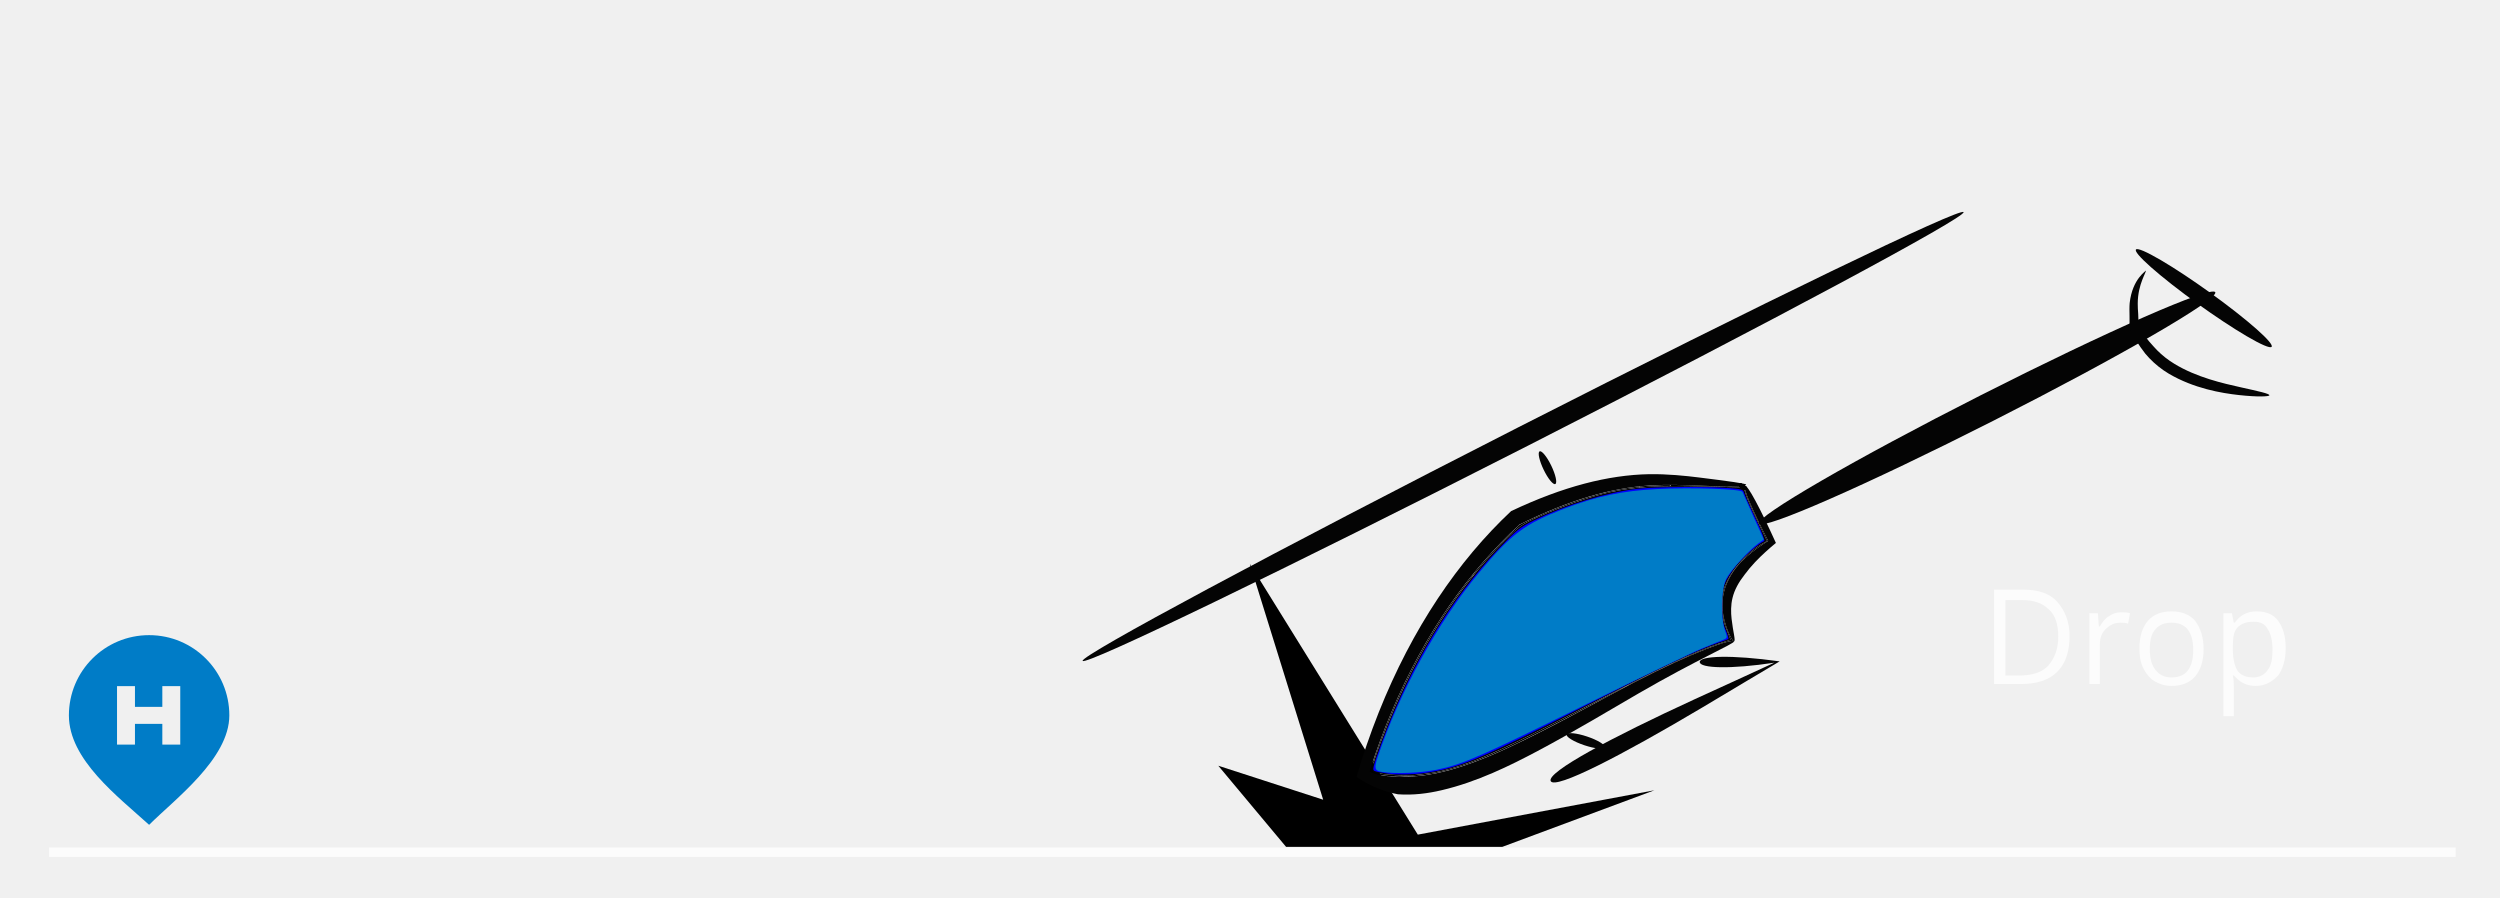
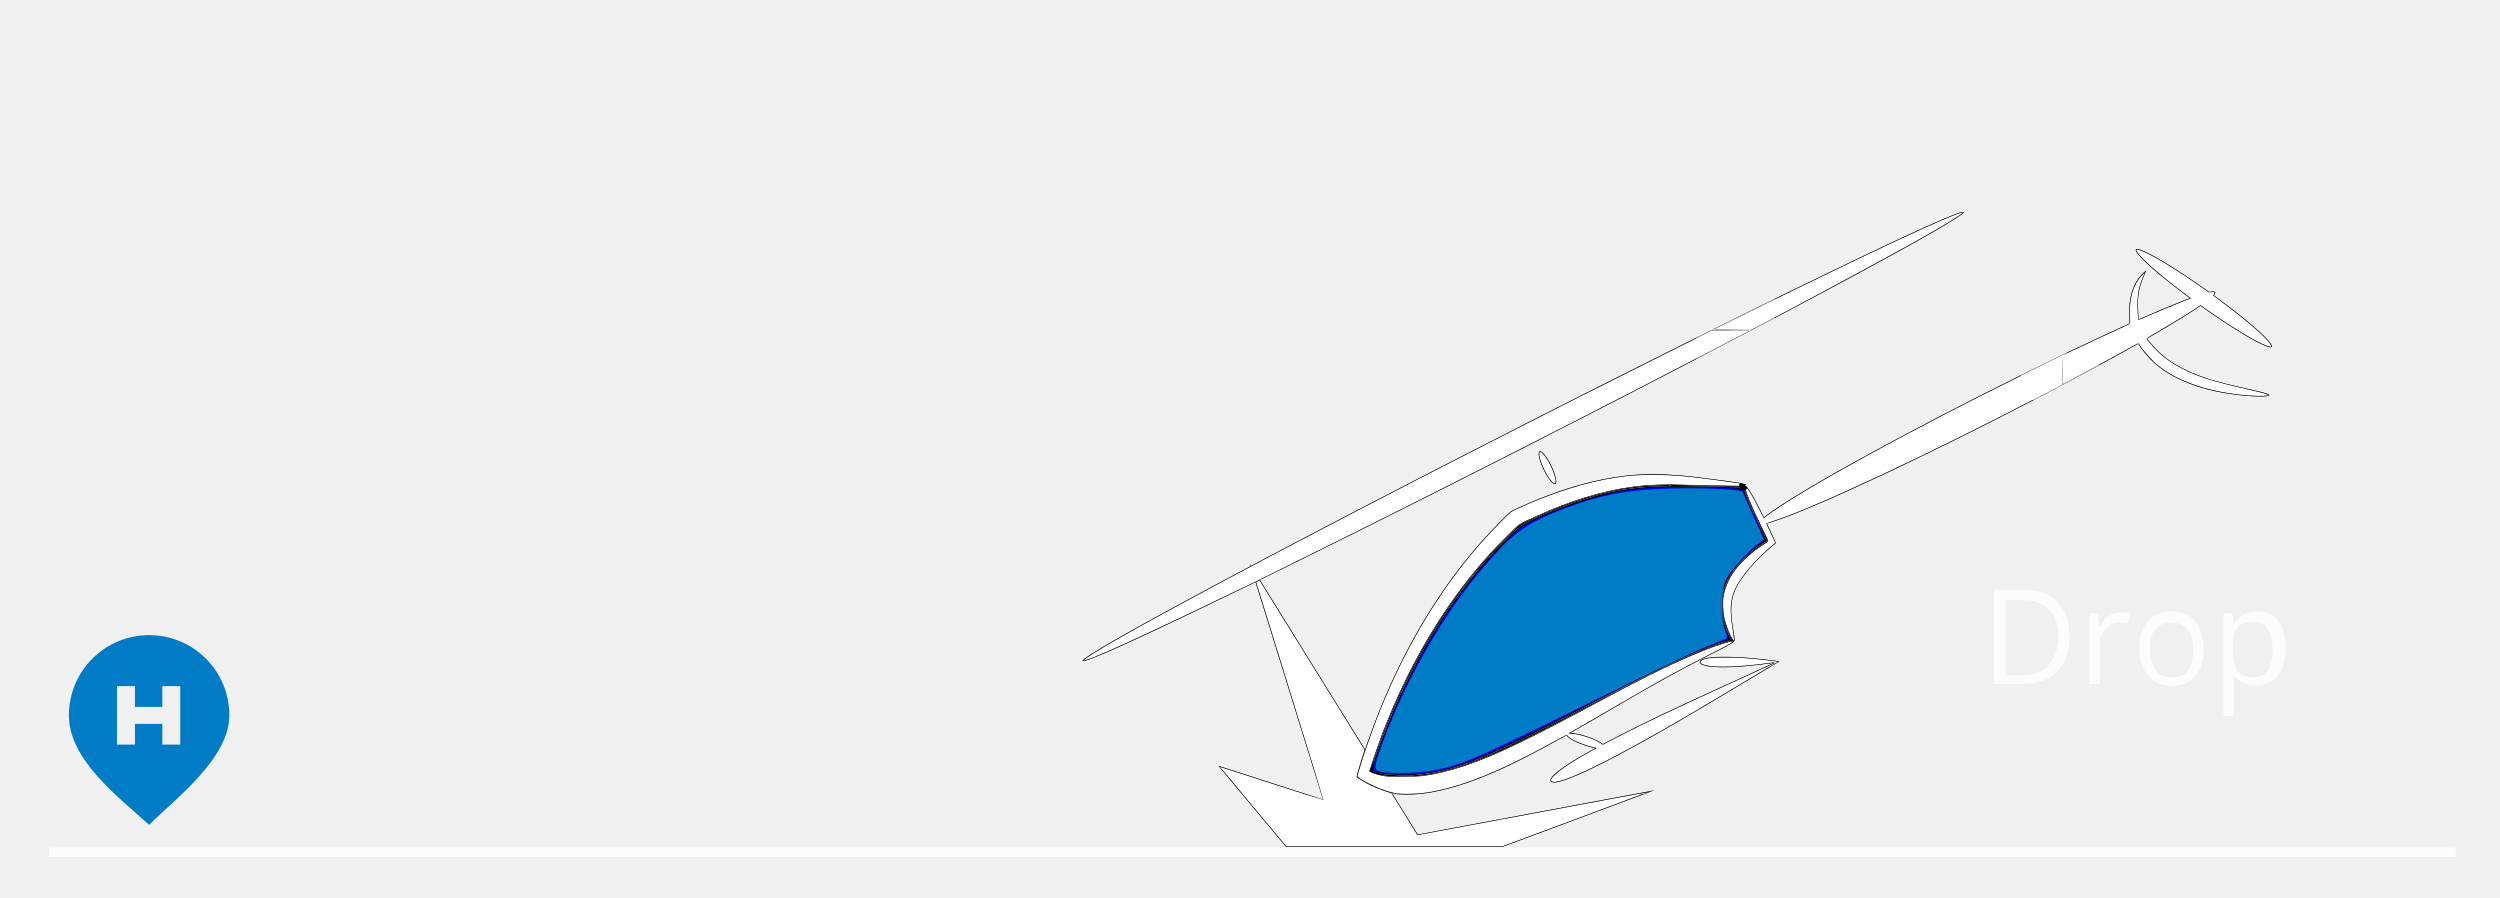
<svg xmlns="http://www.w3.org/2000/svg" version="1.1" id="Ebene_1" x="0px" y="0px" viewBox="-9 23.6 264.9 95.1" style="enable-background:new -9 23.6 264.9 95.1;" xml:space="preserve">
  <defs id="defs2730">
		
		
		
		
		
	
	
	
</defs>
  <style type="text/css" id="style2691">
	.st0{fill:#FFBB00;}
	.st1{fill:none;}
	.st2{fill:white;}
	.st3{fill:none;stroke:#FCFCFC;stroke-miterlimit:10;}
	.st4{fill:#1B171B;}
	.st5{fill:#B8B8B9;}
</style>
  <g id="g36538">
    <path class="st0" d="m 6.8,90.9 c -4.7,0 -8.5,3.8 -8.5,8.5 0,4.7 5.2,8.6 8.5,11.6 2.7,-2.7 8.5,-7 8.5,-11.6 0,-4.7 -3.8,-8.5 -8.5,-8.5 z m 3.3,11.6 H 8.2 v -2.2 H 5.3 v 2.2 H 3.4 v -6.2 h 1.9 v 2.2 h 2.9 v -2.2 h 1.9 z" id="path2693" style="fill:#007cc7;fill-opacity:1" />
    <line class="st3" x1="-3.8" y1="113.9" x2="251.2" y2="113.9" id="line2707" style="fill:#fcfcfc;fill-opacity:1;stroke:#fcfcfc;stroke-opacity:1" />
    <g id="g2721">
			
			
				
			
				
		</g>
    <path d="m 210.293,90.98 c 0,1.6 -0.4,2.9 -1.3,3.8 -0.9,0.9 -2.2,1.3 -3.9,1.3 h -2.8 v -10 h 3.1 c 1.6,0 2.8,0.4 3.6,1.3 0.8,0.9 1.3,2.1 1.3,3.6 z m -1.2,0.1 c 0,-1.3 -0.3,-2.3 -1,-2.9 -0.7,-0.7 -1.6,-1 -2.9,-1 h -1.7 v 8 h 1.4 c 1.4,0 2.4,-0.3 3.1,-1 0.7,-0.8 1.1,-1.8 1.1,-3.1 z" id="path8" style="fill:#fcfcfc;fill-opacity:1" />
    <path d="m 215.793,88.48 c 0.3,0 0.6,0 0.9,0.1 l -0.2,1.1 c -0.3,-0.1 -0.6,-0.1 -0.8,-0.1 -0.6,0 -1.1,0.2 -1.6,0.7 -0.5,0.5 -0.6,1.1 -0.6,1.8 v 4 h -1.1 v -7.5 h 0.9 l 0.1,1.4 h 0.1 c 0.3,-0.5 0.6,-0.9 1,-1.1 0.4,-0.3 0.8,-0.4 1.3,-0.4 z" id="path10" style="fill:#fcfcfc;fill-opacity:1" />
    <path d="m 224.493,92.38 c 0,1.2 -0.3,2.2 -0.9,2.9 -0.6,0.7 -1.5,1 -2.5,1 -0.7,0 -1.3,-0.2 -1.8,-0.5 -0.5,-0.3 -0.9,-0.8 -1.2,-1.4 -0.3,-0.6 -0.4,-1.3 -0.4,-2.1 0,-1.2 0.3,-2.2 0.9,-2.9 0.6,-0.7 1.5,-1 2.5,-1 1,0 1.9,0.3 2.5,1 0.6,0.8 0.9,1.8 0.9,3 z m -5.7,0 c 0,1 0.2,1.7 0.6,2.2 0.4,0.5 0.9,0.8 1.7,0.8 0.7,0 1.3,-0.2 1.7,-0.7 0.4,-0.5 0.6,-1.2 0.6,-2.2 0,-1 -0.2,-1.7 -0.6,-2.2 -0.4,-0.5 -1,-0.7 -1.7,-0.7 -0.7,0 -1.3,0.2 -1.7,0.7 -0.4,0.4 -0.6,1.1 -0.6,2.1 z" id="path12" style="fill:#fcfcfc;fill-opacity:1" />
    <path d="m 229.993,96.28 c -0.5,0 -0.9,-0.1 -1.3,-0.3 -0.4,-0.2 -0.7,-0.5 -1,-0.8 h -0.1 c 0.1,0.4 0.1,0.9 0.1,1.2 v 3.1 h -1.1 v -10.9 h 0.9 l 0.2,1 h 0.1 c 0.3,-0.4 0.6,-0.7 1,-0.9 0.4,-0.2 0.8,-0.3 1.3,-0.3 1,0 1.8,0.3 2.3,1 0.5,0.7 0.8,1.6 0.8,2.9 0,1.2 -0.3,2.2 -0.8,2.9 -0.7,0.7 -1.4,1.1 -2.4,1.1 z m -0.2,-6.8 c -0.8,0 -1.3,0.2 -1.7,0.6 -0.4,0.4 -0.5,1.1 -0.5,2 v 0.3 c 0,1.1 0.2,1.8 0.5,2.3 0.4,0.5 0.9,0.7 1.7,0.7 0.6,0 1.2,-0.3 1.5,-0.8 0.4,-0.5 0.5,-1.2 0.5,-2.2 0,-0.9 -0.2,-1.7 -0.5,-2.1 -0.3,-0.6 -0.8,-0.8 -1.5,-0.8 z" id="path14" style="fill:#fcfcfc;fill-opacity:1" />
    <polygon points="242.7,105.2 229.4,108.8 238.7,83.8 217.4,112.5 187.4,107.8 206.7,113.8 234.1,113.8 " id="polygon201" transform="matrix(-0.8356473,0,0,1,322.9008,-0.462774)" />
    <g id="g306" transform="matrix(5.756386,0,0,5.969262,102.5368,45.50035)">
      <g id="g928" style="font-style:normal;font-weight:normal;font-size:43.74px;line-height:1.25;font-family:sans-serif;display:inline;fill:#040404;fill-opacity:1;stroke:none;stroke-width:1.094" transform="matrix(0.05083588,0,0,0.05083588,5.205767,0.178027)">
        <path id="path910" d="m 144.303,148.3 c 0.258,0.747 -13.24,6.262 -34.537,18.15 -8.451,4.723 -24.241,13.84 -36.539,20.106 -9.98,5.104 -21.899,10.8 -34.793,13.707 -4.976,1.126 -10.339,1.801 -15.841,1.411 -5.064,-0.95 -10.242,-2.897 -14.946,-6.101 2.261,-7.431 4.914,-14.941 8.003,-22.423 12.201,-29.554 28.87,-53.099 47.967,-70.357 0,0 1.1e-5,0 1.1e-5,0 18.953,-8.653 35.214,-12.608 49.939,-12.891 6.703,-0.095 13.241,0.57 17.946,1.133 11.007,1.312 17.203,2.152 17.199,2.502 -0.009,0.675 -6.293,0.817 -17.428,0.359 -4.629,-0.188 -11.233,-0.444 -17.562,-0.032 -13.995,0.842 -28.971,5.018 -47.015,13.6 -3e-6,0 -6e-6,0 -1e-5,0 -18.305,16.191 -34.314,37.888 -46.364,65.383 -3.051,6.961 -5.701,13.965 -7.992,20.917 3.183,1.399 6.957,1.843 10.746,1.582 4.65,0.401 9.423,-0.177 14.035,-1.133 12.004,-2.499 23.647,-7.841 33.649,-12.624 14.117,-6.775 26.472,-13.525 37.053,-18.813 22,-11.007 36.094,-15.594 36.48,-14.476 z" style="opacity:1;fill:#040404;fill-opacity:1;stroke:none;stroke-width:0;stroke-linecap:butt;stroke-linejoin:miter;stroke-miterlimit:4;stroke-dasharray:none;stroke-opacity:1" />
        <path id="path912" d="m 153.389,107.163 c -1.212,-2.479 34.808,-22.587 80.402,-44.882 45.594,-22.296 83.582,-38.378 84.795,-35.899 1.212,2.479 -34.808,22.587 -80.402,44.882 -45.594,22.296 -83.582,38.378 -84.795,35.899 z" style="fill:#040404;fill-opacity:1;stroke:none;stroke-width:0.265px;stroke-linecap:butt;stroke-linejoin:miter;stroke-opacity:1" />
        <path id="path914" d="m 77.948,197.067 c -1.572,-3.099 22.168,-15.293 51.925,-28.49 10.618,-4.709 20.607,-9.044 29.063,-12.853 -15.94,2.342 -27.024,1.961 -27.024,-0.229 0,-2.163 11.259,-2.597 28.938,-0.229 -8.043,4.562 -17.6,10.142 -27.928,16.059 -29.243,16.755 -53.409,28.825 -54.974,25.742 z" style="fill:#040404;fill-opacity:1;stroke:none;stroke-width:0.265px;stroke-linecap:butt;stroke-linejoin:miter;stroke-opacity:1" />
        <path id="path916" d="M -91.538,155.096 C -92.427,153.287 -21.695,116.72 66.345,73.472 154.385,30.225 226.559,-3.407 227.447,-1.599 228.335,0.209 157.603,36.777 69.564,80.024 -18.476,123.272 -90.65,156.904 -91.538,155.096 Z" style="fill:#040404;fill-opacity:1;stroke:none;stroke-width:0.265px;stroke-linecap:butt;stroke-linejoin:miter;stroke-opacity:1" />
        <path id="path918" d="m 83.722,180.803 c 0.271,-0.841 3.584,-0.525 7.394,0.704 3.81,1.229 6.683,2.909 6.411,3.749 -0.271,0.841 -3.584,0.525 -7.394,-0.704 -3.81,-1.229 -6.683,-2.909 -6.411,-3.749 z" style="fill:#040404;fill-opacity:1;stroke:none;stroke-width:0.265px;stroke-linecap:butt;stroke-linejoin:miter;stroke-opacity:1" />
        <path id="path920" d="m 148.294,93.964 c 0.898,-0.449 5.437,7.708 11.193,19.949 0,0 1e-5,0 1e-5,0 -2.473,1.978 -5.132,4.237 -7.565,6.734 -1.386,1.422 -2.648,2.868 -3.78,4.359 -2.159,2.662 -3.658,5.319 -4.342,8.026 -0.689,2.586 -0.6,5.27 -0.356,7.398 0,0 0,0 0,0 0.553,4.769 1.567,7.646 0.859,7.87 -0.265,0.084 -2.127,-2.418 -3.456,-7.365 0,0 0,0 0,0 -0.62,-2.304 -1.036,-5.343 -0.444,-8.643 0.642,-3.381 2.249,-6.697 4.666,-9.748 1.162,-1.374 2.458,-2.66 3.879,-3.881 2.5,-2.147 5.208,-3.934 7.747,-5.459 0,0 0,0 0,0 -5.606,-10.499 -9.306,-18.788 -8.401,-19.24 z" style="fill:#040404;fill-opacity:1;stroke:none;stroke-width:0.265px;stroke-linecap:butt;stroke-linejoin:miter;stroke-opacity:1" />
        <path id="path922" d="m 73.924,81.94 c 0.765,-0.383 2.663,1.86 4.235,5.005 1.573,3.145 2.228,6.009 1.463,6.391 -0.765,0.383 -2.663,-1.86 -4.235,-5.005 -1.573,-3.145 -2.228,-6.009 -1.463,-6.391 z" style="fill:#040404;fill-opacity:1;stroke:none;stroke-width:0.265px;stroke-linecap:butt;stroke-linejoin:miter;stroke-opacity:1" />
        <path id="path924" d="m 293.402,18.787 c 0.484,0.314 -2.882,4.593 -2.894,11.524 -0.07,2.207 0.488,4.831 0.114,8.078 1.65,2.22 3.505,4.771 5.551,6.843 1.698,1.869 3.682,3.594 5.925,5.087 0.541,0.36 1.089,0.702 1.643,1.025 0,0 0,10e-7 0,10e-7 8.118,4.79 17.828,6.877 23.951,8.194 6.532,1.405 10.552,2.226 10.479,2.82 -0.056,0.456 -4.178,0.634 -10.916,-0.074 -6.416,-0.674 -16.442,-2.312 -25.517,-7.483 0,-10e-7 -10e-6,-10e-7 -10e-6,-10e-7 -0.628,-0.362 -1.248,-0.746 -1.858,-1.153 -2.533,-1.688 -4.754,-3.664 -6.63,-5.822 -2.347,-2.879 -4.275,-6.043 -5.864,-8.667 0.387,-2.965 -0.056,-6.139 0.203,-9.036 1.012,-8.636 6.088,-11.156 5.812,-11.335 z" style="fill:#040404;fill-opacity:1;stroke:none;stroke-width:0.265px;stroke-linecap:butt;stroke-linejoin:miter;stroke-opacity:1" />
        <path id="path926" d="m 298.827,20.523 c -10.526,-8.381 -12.082,-11.635 -3.472,-7.264 8.61,4.371 24.141,14.72 34.667,23.101 10.526,8.381 12.082,11.635 3.472,7.264 -8.61,-4.371 -24.141,-14.72 -34.667,-23.101 z" style="fill:#040404;fill-opacity:1;stroke:none;stroke-width:0.304px;stroke-linecap:butt;stroke-linejoin:miter;stroke-opacity:1" />
      </g>
      <path style="fill:#040404;fill-opacity:1;stroke-width:0.114" d="m 23.103,37.76 c -0.614,-0.042 -1.174,-0.134 -1.245,-0.205 -0.15,-0.15 0.166,-1.117 1.065,-3.269 2.021,-4.835 4.831,-9.076 8.109,-12.242 0.973,-0.939 1.181,-1.082 2.301,-1.571 1.578,-0.69 3.609,-1.366 5.016,-1.668 1.701,-0.366 3.373,-0.467 6.47,-0.39 l 2.833,0.07 0.142,0.455 c 0.078,0.25 0.444,1.058 0.812,1.795 l 0.67,1.34 -0.456,0.256 c -0.834,0.469 -1.892,1.568 -2.293,2.383 -0.329,0.669 -0.372,0.863 -0.367,1.673 0.004,0.71 0.071,1.073 0.294,1.614 l 0.289,0.698 -0.808,0.255 c -1.638,0.517 -4.248,1.712 -9.377,4.294 -5.307,2.672 -7.378,3.585 -9.291,4.097 -0.929,0.249 -1.349,0.319 -2.704,0.455 -0.189,0.019 -0.845,9.9e-5 -1.459,-0.042 z" id="path1831" transform="matrix(0.2645833,0,0,0.2645833,0.1124138,0.09320379)" />
      <path style="fill:#0000ff;fill-opacity:1;stroke-width:0.114" d="m 22.906,37.683 c -1.113,-0.171 -1.059,-0.143 -0.986,-0.507 0.037,-0.186 0.293,-0.915 0.569,-1.62 2.054,-5.25 4.767,-9.568 8.179,-13.015 1.208,-1.221 1.417,-1.381 2.407,-1.849 2.196,-1.037 5.099,-1.89 7.22,-2.12 1.234,-0.134 4.881,-0.16 6.361,-0.045 0.84,0.065 0.966,0.104 1.02,0.312 0.034,0.13 0.391,0.905 0.794,1.721 0.431,0.874 0.68,1.501 0.606,1.526 -0.335,0.112 -1.534,1.127 -1.956,1.655 -0.86,1.079 -0.965,1.367 -0.961,2.65 0.003,0.923 0.051,1.246 0.25,1.683 0.136,0.297 0.211,0.56 0.168,0.585 -0.043,0.024 -0.361,0.135 -0.707,0.247 -1.341,0.432 -4.046,1.67 -9.482,4.34 -7.069,3.472 -8.516,4.055 -10.91,4.395 -0.78,0.111 -1.996,0.131 -2.571,0.043 z" id="path1833" transform="matrix(0.2645833,0,0,0.2645833,0.1124138,0.09320379)" />
      <path style="fill:#0000ff;fill-opacity:1;stroke-width:0.114" d="m 22.392,37.541 c -0.292,-0.065 -0.341,-0.126 -0.328,-0.415 0.041,-0.945 2.414,-6.076 3.934,-8.508 1.542,-2.466 3.702,-5.142 5.421,-6.717 1.211,-1.109 3.82,-2.211 6.988,-2.952 1.282,-0.3 1.522,-0.318 4.767,-0.361 1.879,-0.025 3.628,-0.013 3.886,0.026 l 0.47,0.07 0.712,1.533 c 0.392,0.843 0.712,1.606 0.712,1.695 0,0.089 -0.207,0.306 -0.461,0.482 -0.637,0.441 -1.771,1.676 -2.074,2.257 -0.37,0.71 -0.43,2.41 -0.117,3.299 l 0.228,0.646 -0.873,0.315 c -1.322,0.477 -4.134,1.77 -8.962,4.119 -6.789,3.304 -8.393,3.983 -10.355,4.383 -1.127,0.23 -3.184,0.296 -3.948,0.127 z" id="path1904" transform="matrix(0.2645833,0,0,0.2645833,0.1124138,0.09320379)" />
      <path style="fill:none;stroke:#000000;stroke-width:0;stroke-linecap:butt;stroke-linejoin:miter;stroke-dasharray:none;stroke-opacity:1" d="m 12.697,4.935 c 0.002,0.001 0.005,0.003 0.006,0.005 4.5e-4,6.085e-4 4.77e-4,0.002 10e-4,0.002 8.73e-4,8.732e-4 0.002,0.001 0.003,0.002 0.002,0.003 0.004,0.006 0.006,0.008 9.26e-4,0.001 0.002,0.002 0.003,0.003 3.44e-4,5.821e-4 -3.18e-4,0.001 0,0.002 7.67e-4,0.002 0.002,0.003 0.003,0.004 0.001,0.002 0.003,0.003 0.004,0.005 6.88e-4,0.001 0.001,0.002 0.002,0.003 0.001,0.002 0.003,0.003 0.005,0.004 0.001,8.466e-4 0.002,0.002 0.003,0.003 6.35e-4,4.233e-4 0.002,4.762e-4 0.002,0.001 5.56e-4,5.556e-4 4.76e-4,0.002 10e-4,0.002 2.43e-4,2.437e-4 7.14e-4,-1.54e-4 0.001,0 0.001,5.556e-4 0.002,0.001 0.003,0.002 0.001,9.26e-4 0.002,0.002 0.003,0.003 6.35e-4,4.233e-4 0.002,4.762e-4 0.002,0.001 2.44e-4,2.434e-4 -2.43e-4,7.937e-4 0,0.001 2.44e-4,2.437e-4 7.15e-4,-1.539e-4 0.001,0 0.001,6.35e-4 10e-4,0.001 10e-4,0.002" id="path2062" />
      <path style="fill:none;stroke:#000000;stroke-width:0.065;stroke-linecap:butt;stroke-linejoin:miter;stroke-dasharray:none;stroke-opacity:1" d="m 12.645,4.943 c 0.009,0.003 0.019,0.005 0.028,0.008 0.005,0.002 0.023,0.011 0.028,0.013 0.002,0.001 0.004,0.002 0.006,0.003 6.88e-4,3.44e-4 0.002,5.821e-4 0.002,0.001 7.67e-4,5.821e-4 0.001,0.002 0.002,0.002 2.91e-4,1.911e-4 7.41e-4,-1.912e-4 10e-4,0 8.2e-4,5.292e-4 0.001,0.001 0.002,0.002 0.002,0.002 0.004,0.003 0.006,0.004 0.001,9.261e-4 0.002,0.002 0.003,0.003 2.07e-4,2.645e-4 -3.17e-4,8.731e-4 0,0.001 6.09e-4,3.175e-4 0.001,-2.177e-4 0.002,0 4.5e-4,1.543e-4 6.88e-4,6.879e-4 10e-4,0.001 6.88e-4,6.879e-4 0.002,0.001 0.002,0.002 0.001,0.001 0.002,0.003 0.003,0.004 2.43e-4,2.437e-4 7.67e-4,-2.067e-4 10e-4,0 0.001,8.731e-4 0.002,0.002 0.003,0.003 5.56e-4,4.233e-4 0.002,-3.175e-4 0.002,0 8.73e-4,4.233e-4 0.001,0.002 0.002,0.002 3.17e-4,1.542e-4 7.94e-4,-2.435e-4 10e-4,0 2.43e-4,2.436e-4 -1.55e-4,7.143e-4 0,0.001 0.002,0.005 -4.24e-4,-0.004 0.002,0.003 2.18e-4,6.615e-4 0,0.001 0,0.002 0,0.001 0,0.003 0,0.004" id="path2064" />
      <path style="fill:#000000;fill-opacity:1;stroke-width:0.001;stroke-dasharray:none" d="m 47.322,18.476 c -0.02,-6.05e-4 -0.18,-0.005 -0.355,-0.009 -0.292,-0.007 -0.501,-0.012 -1.654,-0.041 -1.217,-0.03 -1.895,-0.04 -2.442,-0.036 l -0.29,0.002 v -0.039 -0.039 l 0.243,0.003 c 0.332,0.004 0.626,0.01 0.981,0.022 0.154,0.005 0.446,0.016 0.873,0.033 0.809,0.032 1.61,0.048 2.123,0.041 0.232,-0.003 0.33,-0.006 0.493,-0.014 l 0.052,-0.003 -0.008,0.025 c -0.004,0.014 -0.007,0.025 -0.006,0.026 8.94e-4,8.94e-4 0.022,0.008 0.048,0.015 0.025,0.008 0.047,0.014 0.048,0.015 0.002,0.002 -0.025,0.001 -0.105,-0.001 z" id="path2066" transform="matrix(0.2645833,0,0,0.2645833,0.1124138,0.09320379)" />
      <path style="fill:#000000;fill-opacity:1;stroke-width:0.004;stroke-dasharray:none" d="m 23.03,37.849 c -0.342,-0.015 -0.688,-0.07 -0.983,-0.156 -0.095,-0.028 -0.399,-0.136 -0.41,-0.146 -0.013,-0.011 0.396,-1.176 0.642,-1.829 1.404,-3.73 3.219,-7.078 5.406,-9.977 0.313,-0.414 0.653,-0.847 0.939,-1.191 0.122,-0.147 0.16,-0.184 0.192,-0.184 0.047,0 0.062,-0.025 -0.145,0.226 -2.233,2.71 -4.196,5.996 -5.679,9.508 -0.638,1.511 -1.033,2.569 -1.141,3.056 -0.037,0.169 -0.041,0.345 -0.008,0.392 0.086,0.123 1.269,0.255 2.344,0.26 0.37,0.002 0.468,-0.003 0.797,-0.041 0.975,-0.113 1.318,-0.171 1.961,-0.331 2.024,-0.505 3.854,-1.294 9.141,-3.941 2.348,-1.175 3.593,-1.791 3.603,-1.781 0.004,0.004 -0.261,0.145 -0.591,0.312 -0.329,0.167 -1.066,0.547 -1.638,0.843 -3.293,1.708 -5.259,2.671 -6.84,3.349 -1.94,0.833 -3.625,1.349 -5.067,1.552 -0.581,0.082 -0.653,0.086 -1.492,0.087 -0.438,2.19e-4 -0.903,-0.004 -1.033,-0.01 z" id="path2068" transform="matrix(0.2645833,0,0,0.2645833,0.1124138,0.09320379)" />
      <path style="fill:#000000;fill-opacity:1;stroke-width:0.004;stroke-dasharray:none" d="m 28.789,24.357 c 0,-0.011 0.488,-0.576 0.719,-0.833 0.734,-0.816 1.487,-1.569 2.4,-2.402 0.173,-0.158 0.138,-0.139 0.827,-0.453 2.654,-1.211 5.168,-1.967 7.359,-2.215 0.12,-0.014 0.242,-0.028 0.27,-0.033 0.046,-0.007 0.051,-0.004 0.051,0.032 0,0.034 -0.007,0.04 -0.047,0.04 -0.134,0 -0.84,0.091 -1.289,0.166 -1.625,0.271 -3.946,1.009 -5.915,1.881 -0.769,0.34 -1.115,0.557 -1.616,1.009 -0.731,0.66 -1.709,1.675 -2.468,2.561 -0.158,0.185 -0.224,0.251 -0.252,0.253 -0.021,0.002 -0.038,-9.37e-4 -0.038,-0.006 z" id="path2070" transform="matrix(0.2645833,0,0,0.2645833,0.1124138,0.09320379)" />
      <path style="fill:#000000;fill-opacity:1;stroke-width:0.004;stroke-dasharray:none" d="m 40.414,18.452 c 0,-0.026 0.009,-0.038 0.03,-0.038 0.016,0 0.099,-0.007 0.184,-0.015 0.31,-0.031 0.932,-0.063 1.431,-0.073 0.509,-0.01 0.512,-0.01 0.512,0.022 0,0.031 -0.011,0.032 -0.293,0.042 -0.889,0.029 -1.739,0.072 -1.836,0.094 -0.02,0.004 -0.027,-0.004 -0.027,-0.031 z" id="path2072" transform="matrix(0.2645833,0,0,0.2645833,0.1124138,0.09320379)" />
      <path style="fill:#000000;fill-opacity:1;stroke-width:0.004;stroke-dasharray:none" d="" id="path2074" transform="matrix(0.2645833,0,0,0.2645833,0.1124138,0.09320379)" />
      <path style="fill:#000000;fill-opacity:1;stroke-width:0.004;stroke-dasharray:none" d="" id="path2076" transform="matrix(0.2645833,0,0,0.2645833,0.1124138,0.09320379)" />
      <path style="fill:#000000;fill-opacity:1;stroke-width:0.001;stroke-dasharray:none" d="m 41.803,30.693 c 0.001,-0.015 -0.021,-0.004 0.351,-0.176 1.439,-0.668 2.523,-1.125 3.37,-1.421 0.172,-0.06 0.408,-0.137 0.83,-0.27 0.214,-0.067 0.39,-0.125 0.39,-0.127 0,-0.002 -0.068,-0.17 -0.152,-0.372 -0.2,-0.484 -0.231,-0.564 -0.282,-0.731 -0.071,-0.233 -0.117,-0.496 -0.132,-0.76 -0.002,-0.039 -0.005,-0.08 -0.006,-0.091 -0.002,-0.02 -0.002,-0.021 0.007,-0.021 0.009,0 0.009,0.002 0.012,0.032 0.008,0.092 0.035,0.268 0.061,0.397 0.051,0.247 0.141,0.552 0.243,0.822 0.122,0.322 0.282,0.629 0.405,0.778 l 0.023,0.028 -0.05,4.64e-4 c -0.063,5.89e-4 -0.121,0.008 -0.229,0.03 -0.794,0.16 -2.662,0.885 -4.629,1.795 -0.103,0.048 -0.193,0.089 -0.2,0.092 l -0.013,0.006 z" id="path2078" transform="matrix(0.2645833,0,0,0.2645833,0.1124138,0.09320379)" />
      <path style="fill:#000000;fill-opacity:1;stroke-width:0.001;stroke-dasharray:none" d="m 37.225,32.92 c 0,-0.003 1.057,-0.531 1.511,-0.755 1.286,-0.635 1.925,-0.944 3.02,-1.463 0.024,-0.012 0.045,-0.021 0.046,-0.021 0.003,0 0.001,0.018 -0.002,0.022 -0.002,0.003 -0.078,0.04 -0.169,0.082 -0.606,0.284 -1.102,0.525 -1.795,0.873 -0.225,0.113 -0.411,0.205 -0.411,0.204 -7.59e-4,-7.59e-4 0.026,-0.016 0.06,-0.033 0.075,-0.039 0.188,-0.1 0.198,-0.108 0.019,-0.014 -0.002,-0.008 -0.051,0.014 -0.158,0.072 -1.008,0.489 -1.669,0.82 -0.395,0.198 -0.738,0.367 -0.738,0.364 z" id="path2080" transform="matrix(0.2645833,0,0,0.2645833,0.1124138,0.09320379)" />
      <path style="fill:#000000;fill-opacity:1;stroke-width:0.004;stroke-dasharray:none" d="" id="path2142" transform="matrix(0.2645833,0,0,0.2645833,0.1124138,0.09320379)" />
      <path style="fill:#000000;fill-opacity:1;stroke-width:0.004;stroke-dasharray:none" d="m 46.167,26.644 c -0.005,-0.123 -0.004,-0.629 0.002,-0.726 0.02,-0.334 0.064,-0.532 0.18,-0.812 0.046,-0.111 0.155,-0.344 0.21,-0.447 0.207,-0.395 0.573,-0.874 0.991,-1.3 l 0.082,-0.083 0.028,0.001 0.028,0.001 -0.041,0.037 c -0.023,0.02 -0.096,0.092 -0.163,0.158 -0.276,0.275 -0.429,0.458 -0.617,0.742 -0.231,0.348 -0.402,0.693 -0.521,1.057 -0.106,0.321 -0.157,0.599 -0.173,0.941 -0.005,0.1 -0.003,0.296 0.004,0.389 0.01,0.135 0.01,0.123 0.001,0.123 -0.008,0 -0.008,-0.003 -0.011,-0.081 z" id="path2144" transform="matrix(0.2645833,0,0,0.2645833,0.1124138,0.09320379)" />
      <path style="fill:#000000;fill-opacity:1;stroke-width:0.004;stroke-dasharray:none" d="m 47.641,23.272 c -0.002,-0.004 0.086,-0.091 0.178,-0.177 0.317,-0.295 0.651,-0.553 0.931,-0.719 0.034,-0.02 0.167,-0.096 0.295,-0.167 0.128,-0.072 0.233,-0.131 0.234,-0.131 6.57e-4,-4.75e-4 -0.156,-0.314 -0.347,-0.698 -0.192,-0.383 -0.373,-0.746 -0.402,-0.807 l -0.054,-0.11 h 0.027 0.027 l 0.095,0.193 0.095,0.193 -0.004,0.017 c -0.007,0.034 0.01,0.066 0.041,0.077 0.012,0.004 0.017,0.014 0.065,0.107 0.17,0.334 0.282,0.549 0.434,0.836 0.072,0.136 0.096,0.184 0.092,0.187 -0.003,0.002 -0.036,0.022 -0.073,0.045 -0.484,0.294 -0.909,0.589 -1.252,0.87 -0.078,0.064 -0.232,0.196 -0.29,0.248 l -0.044,0.04 h -0.023 c -0.013,0 -0.024,-0.002 -0.026,-0.003 z" id="path2146" transform="matrix(0.2645833,0,0,0.2645833,0.1124138,0.09320379)" />
      <path style="fill:#000000;fill-opacity:1;stroke-width:0.004;stroke-dasharray:none" d="m 48.447,20.406 c -0.015,-0.031 -0.04,-0.083 -0.055,-0.114 -0.248,-0.514 -0.481,-1.038 -0.566,-1.268 -0.018,-0.05 -0.117,-0.361 -0.117,-0.369 0,-0.002 0.009,-0.004 0.022,-0.003 l 0.022,8.15e-4 0.013,0.045 c 0.099,0.329 0.349,0.912 0.721,1.681 l 0.041,0.085 h -0.027 -0.027 z" id="path2148" transform="matrix(0.2645833,0,0,0.2645833,0.1124138,0.09320379)" />
      <path style="fill:#000000;fill-opacity:1;stroke-width:0.004;stroke-dasharray:none" d="" id="path2150" transform="matrix(0.2645833,0,0,0.2645833,0.1124138,0.09320379)" />
      <path style="fill:#000000;fill-opacity:1;stroke-width:0.004;stroke-dasharray:none" d="" id="path2152" transform="matrix(0.2645833,0,0,0.2645833,0.1124138,0.09320379)" />
      <path style="fill:#000000;fill-opacity:1;stroke-width:0.004;stroke-dasharray:none" d="m 47.708,18.646 c -0.022,-0.004 -0.029,-0.007 -0.064,-0.033 -0.026,-0.019 -0.033,-0.025 -0.071,-0.06 -0.025,-0.024 -0.138,-0.081 -0.188,-0.095 -0.023,-0.006 -0.043,-0.012 -0.046,-0.013 -0.003,-0.001 -0.003,-0.008 0.003,-0.026 0.043,-0.15 0.061,-0.206 0.064,-0.206 0.013,0 0.106,0.031 0.14,0.046 0.109,0.049 0.135,0.065 0.219,0.134 0.011,0.009 0.028,0.022 0.038,0.03 0.023,0.017 0.039,0.04 0.05,0.072 0.008,0.025 0.011,0.063 0.005,0.063 -0.002,0 -0.006,0.008 -0.01,0.017 -0.02,0.052 -0.079,0.083 -0.14,0.072 z m -0.06,-0.076 c 0.057,-0.005 0.068,-0.013 0.019,-0.013 -0.035,2.9e-4 -0.04,0.001 -0.04,0.007 0,0.009 0.004,0.012 0.009,0.009 0.002,-0.001 0.008,-0.003 0.012,-0.003 z" id="path2154" transform="matrix(0.2645833,0,0,0.2645833,0.1124138,0.09320379)" />
      <path style="fill:#000000;fill-opacity:1;stroke-width:0.004;stroke-dasharray:none" d="m 47.708,18.646 c -0.01,-0.002 -0.022,-0.005 -0.027,-0.008 -0.019,-0.01 -0.058,-0.039 -0.094,-0.071 -0.029,-0.026 -0.049,-0.039 -0.095,-0.063 -0.052,-0.027 -0.072,-0.035 -0.153,-0.059 -0.005,-0.002 -0.006,0.002 0.036,-0.142 l 0.027,-0.091 0.013,0.002 c 0.034,0.005 0.122,0.038 0.182,0.068 0.067,0.033 0.088,0.046 0.122,0.073 0.011,0.009 0.024,0.019 0.03,0.024 0.049,0.036 0.075,0.059 0.085,0.074 0.015,0.021 0.028,0.06 0.028,0.082 0,0.02 -0.018,0.056 -0.039,0.078 -0.026,0.027 -0.072,0.041 -0.114,0.034 z m -0.034,-0.08 c 0.012,-0.001 0.024,-0.004 0.025,-0.006 0.003,-0.004 -0.067,-0.002 -0.072,0.002 -0.005,0.005 0.004,0.01 0.013,0.009 0.006,-10e-4 0.021,-0.003 0.033,-0.004 z" id="path2156" transform="matrix(0.2645833,0,0,0.2645833,0.1124138,0.09320379)" />
      <path style="fill:#000000;fill-opacity:1;stroke-width:0.004;stroke-dasharray:none" d="m 47.709,18.646 c -0.029,-0.005 -0.058,-0.023 -0.117,-0.074 -0.035,-0.03 -0.052,-0.041 -0.113,-0.073 -0.033,-0.017 -0.068,-0.032 -0.094,-0.04 -0.023,-0.007 -0.043,-0.013 -0.045,-0.014 -0.003,-0.001 -0.002,-0.01 0.003,-0.03 0.007,-0.025 0.051,-0.178 0.056,-0.196 0.003,-0.01 0.015,-0.009 0.076,0.011 0.077,0.025 0.19,0.082 0.236,0.117 0.018,0.015 0.051,0.04 0.073,0.057 0.022,0.017 0.044,0.038 0.051,0.047 0.015,0.021 0.028,0.06 0.028,0.081 0,0.02 -0.017,0.056 -0.039,0.078 -0.025,0.027 -0.071,0.041 -0.114,0.034 z m -0.013,-0.087 c 0.003,-0.003 -0.065,7.1e-4 -0.069,0.004 -0.001,9.32e-4 3.18e-4,0.003 0.003,0.005 0.006,0.004 0.061,-0.004 0.066,-0.009 z" id="path2158" transform="matrix(0.2645833,0,0,0.2645833,0.1124138,0.09320379)" />
      <path style="fill:#000000;fill-opacity:1;stroke-width:0.004;stroke-dasharray:none" d="m 47.709,18.646 c -0.03,-0.005 -0.056,-0.021 -0.115,-0.072 -0.017,-0.015 -0.04,-0.033 -0.051,-0.039 -0.041,-0.026 -0.13,-0.068 -0.166,-0.078 -0.02,-0.006 -0.038,-0.011 -0.04,-0.012 -0.001,-7.89e-4 8.17e-4,-0.013 0.005,-0.028 0.057,-0.203 0.057,-0.204 0.068,-0.204 0.005,0 0.034,0.008 0.065,0.018 0.075,0.025 0.189,0.081 0.234,0.116 0.125,0.097 0.129,0.102 0.144,0.146 0.011,0.034 0.011,0.054 -0.004,0.081 -0.007,0.013 -0.019,0.03 -0.026,0.038 -0.026,0.027 -0.072,0.041 -0.114,0.034 z m -0.013,-0.087 c 0.003,-0.003 -0.002,-0.003 -0.015,-0.002 -0.011,0.001 -0.026,0.003 -0.034,0.003 -0.009,0 -0.015,0.002 -0.015,0.004 0,0.005 0.059,7.68e-4 0.064,-0.005 z" id="path2160" transform="matrix(0.2645833,0,0,0.2645833,0.1124138,0.09320379)" />
      <path style="fill:#000000;fill-opacity:1;stroke-width:0.004;stroke-dasharray:none" d="m 47.708,18.646 c -0.027,-0.005 -0.052,-0.02 -0.106,-0.065 -0.027,-0.022 -0.059,-0.046 -0.072,-0.054 -0.039,-0.024 -0.126,-0.063 -0.159,-0.073 -0.017,-0.005 -0.032,-0.009 -0.034,-0.01 -0.001,-7.75e-4 7.74e-4,-0.013 0.005,-0.028 0.056,-0.204 0.056,-0.204 0.069,-0.204 0.005,0 0.035,0.008 0.065,0.018 0.079,0.026 0.213,0.094 0.241,0.121 0.003,0.003 0.012,0.01 0.02,0.016 0.045,0.033 0.09,0.072 0.099,0.085 0.015,0.021 0.026,0.057 0.026,0.081 0,0.036 -0.037,0.088 -0.074,0.103 -0.022,0.009 -0.055,0.013 -0.079,0.009 z m -0.015,-0.086 c 0.004,-0.003 -0.004,-0.003 -0.025,-0.001 -0.017,0.001 -0.033,0.004 -0.035,0.006 -0.005,0.005 0.052,3.26e-4 0.06,-0.004 z" id="path2162" transform="matrix(0.2645833,0,0,0.2645833,0.1124138,0.09320379)" />
      <path style="fill:#000000;fill-opacity:1;stroke-width:0.004;stroke-dasharray:none" d="m 47.708,18.646 c -0.025,-0.004 -0.051,-0.019 -0.096,-0.056 -0.093,-0.075 -0.15,-0.106 -0.273,-0.146 -0.004,-0.002 0.008,-0.053 0.034,-0.143 0.024,-0.083 0.027,-0.09 0.037,-0.09 0.044,0 0.262,0.097 0.299,0.133 0.003,0.003 0.024,0.02 0.047,0.037 0.08,0.061 0.101,0.089 0.105,0.145 0.002,0.02 1.76e-4,0.027 -0.009,0.044 -0.014,0.028 -0.042,0.056 -0.064,0.066 -0.022,0.009 -0.055,0.013 -0.08,0.009 z m -0.017,-0.086 c 0.002,-0.003 -0.004,-0.003 -0.02,-0.002 -0.03,0.004 -0.031,0.006 -0.004,0.006 0.012,0 0.023,-0.002 0.025,-0.004 z" id="path2164" transform="matrix(0.2645833,0,0,0.2645833,0.1124138,0.09320379)" />
      <path style="fill:#000000;fill-opacity:1;stroke-width:0.004;stroke-dasharray:none" d="m 47.706,18.646 c -0.025,-0.005 -0.05,-0.02 -0.099,-0.06 -0.024,-0.019 -0.054,-0.042 -0.066,-0.05 -0.034,-0.023 -0.12,-0.065 -0.161,-0.078 -0.02,-0.006 -0.039,-0.013 -0.041,-0.013 -0.003,-0.001 -9.43e-4,-0.015 0.007,-0.046 0.015,-0.058 0.033,-0.119 0.045,-0.157 0.009,-0.028 0.011,-0.03 0.02,-0.03 0.039,0 0.223,0.079 0.279,0.12 0.046,0.033 0.075,0.056 0.109,0.085 0.042,0.035 0.058,0.064 0.061,0.106 0.002,0.023 6.09e-4,0.029 -0.009,0.047 -0.014,0.028 -0.042,0.056 -0.064,0.066 -0.022,0.009 -0.059,0.013 -0.082,0.009 z m -0.015,-0.086 c 0.003,-0.005 -0.006,-0.005 -0.027,-2.24e-4 l -0.016,0.003 0.02,4.49e-4 c 0.011,2.47e-4 0.021,-0.001 0.023,-0.004 z" id="path2166" transform="matrix(0.2645833,0,0,0.2645833,0.1124138,0.09320379)" />
    </g>
    <path style="fill:#007cc7;fill-opacity:1;stroke-width:0.202" d="m 137.413,105.393 c -0.752,-0.113 -0.83,-0.401 -0.43,-1.59 2.337,-6.941 6.368,-14.274 10.724,-19.507 3.45,-4.145 4.798,-5.159 9.028,-6.793 3.394,-1.311 6.174,-1.898 9.859,-2.084 3.648,-0.184 8.927,-0.008 9.043,0.302 0.04,0.107 0.564,1.287 1.163,2.621 l 1.091,2.427 -0.542,0.387 c -1.048,0.747 -3.022,2.926 -3.448,3.806 -0.531,1.097 -0.604,4.061 -0.134,5.394 0.287,0.813 0.282,0.848 -0.152,1.024 -0.247,0.1 -1.268,0.517 -2.268,0.925 -1.001,0.408 -6.461,3.042 -12.133,5.853 -11.259,5.58 -13.191,6.427 -15.953,6.997 -1.699,0.351 -4.378,0.46 -5.848,0.239 z" id="path7961" />
  </g>
+   <path style="fill:#ffffff;fill-opacity:1;stroke:#000000;stroke-width:0.051" d="m 132.761,85.482 c -1.942,-2.324 -3.523,-4.233 -3.513,-4.242 0.01,-0.009 2.471,0.778 5.47,1.751 2.999,0.972 5.465,1.756 5.479,1.741 0.014,-0.014 -1.581,-5.197 -3.545,-11.516 -1.964,-6.319 -3.571,-11.507 -3.571,-11.527 2.2e-4,-0.02 0.086,-0.081 0.191,-0.134 l 0.19,-0.097 5.581,8.999 5.581,8.999 -0.085,0.26 c -0.354,1.08 -0.788,2.544 -0.769,2.592 0.036,0.095 0.916,0.619 1.572,0.936 0.334,0.161 0.948,0.406 1.365,0.543 l 0.758,0.25 1.365,2.207 1.365,2.207 0.202,-0.026 c 0.111,-0.014 5.613,-1.041 12.226,-2.281 6.613,-1.24 12.043,-2.248 12.067,-2.24 0.024,0.008 -3.459,1.318 -7.738,2.909 l -7.781,2.894 -11.439,-6e-5 -11.439,-5.9e-5 z" id="path1894" transform="translate(-9,23.6)" />
+   <path style="fill:#ffffff;fill-opacity:1;stroke:#000000;stroke-width:0.051" d="m 114.794,69.977 c 0.054,-0.169 1.618,-1.15 3.905,-2.451 9.815,-5.582 34.37,-18.373 56.733,-29.554 l 5.927,-2.963 2.06,3.66e-4 2.06,3.67e-4 -1.769,0.927 c -14.273,7.474 -32.374,16.68 -46.155,23.475 -2.224,1.097 -4.055,2.009 -4.07,2.028 -0.014,0.019 -0.06,0.041 -0.102,0.05 -0.042,0.009 -1.134,0.53 -2.427,1.157 -10.06,4.885 -16.286,7.708 -16.165,7.331 z" id="path1896" transform="translate(-9,23.6)" />
+   <path style="fill:#ffffff;fill-opacity:1;stroke:#000000;stroke-width:0.051" d="m 147.515,83.996 c -1.075,-0.275 -2.236,-0.767 -3.247,-1.375 -0.229,-0.137 -0.429,-0.272 -0.446,-0.299 -0.09,-0.145 1.11,-3.768 2.049,-6.189 2.336,-6.023 5.296,-11.35 8.911,-16.04 1.291,-1.674 2.764,-3.347 4.299,-4.882 0.986,-0.986 1.012,-1.007 1.493,-1.231 3.693,-1.722 7.429,-2.916 10.625,-3.396 1.638,-0.246 2.129,-0.281 3.994,-0.281 2.253,-7.87e-4 3.6,0.121 7.869,0.712 l 1.322,0.183 -0.053,0.152 -0.053,0.152 -2.154,-0.029 c -1.185,-0.016 -2.859,-0.054 -3.721,-0.085 -2.077,-0.075 -3.902,4.21e-4 -5.561,0.23 -3.126,0.433 -6.45,1.456 -10.088,3.107 -1.908,0.865 -1.662,0.695 -3.157,2.19 -1.321,1.321 -2.067,2.13 -3.062,3.318 -4.079,4.875 -7.466,10.77 -10.02,17.441 -0.389,1.017 -0.981,2.714 -1.225,3.513 -0.076,0.25 -0.149,0.482 -0.162,0.516 -0.042,0.112 0.907,0.418 1.616,0.521 0.587,0.085 3.312,0.069 4.007,-0.024 1.395,-0.186 2.894,-0.548 4.485,-1.082 3.169,-1.064 6.731,-2.777 14.725,-7.083 4.579,-2.466 7.765,-4.01 10.591,-5.133 1.589,-0.631 2.984,-1.054 3.1,-0.938 0.063,0.063 -0.356,0.299 -2.392,1.344 -4.116,2.114 -5.314,2.776 -10.54,5.822 -1.668,0.972 -3.352,1.948 -3.741,2.169 l -0.708,0.401 0.379,0.031 c 0.884,0.073 2.323,0.564 2.993,1.022 l 0.187,0.128 1.507,-0.779 c 2.733,-1.414 5.327,-2.648 11.466,-5.457 2.085,-0.954 4.019,-1.842 4.297,-1.972 0.278,-0.131 0.605,-0.281 0.728,-0.335 0.122,-0.053 0.212,-0.107 0.2,-0.12 -0.012,-0.012 -0.431,0.032 -0.93,0.099 -2.821,0.379 -5.22,0.456 -6.327,0.204 -0.848,-0.193 -0.815,-0.564 0.068,-0.764 0.478,-0.109 2.533,-0.15 3.695,-0.074 1.227,0.08 3.825,0.361 3.884,0.42 0.017,0.017 -7.647,4.604 -9.656,5.779 -8.213,4.805 -13.529,7.381 -14.338,6.947 -0.536,-0.287 1.168,-1.622 4.159,-3.262 l 0.541,-0.297 -0.548,-0.138 c -1.174,-0.295 -2.532,-0.955 -2.532,-1.231 0,-0.042 -0.31,0.104 -0.796,0.375 -5.255,2.928 -8.781,4.484 -12.019,5.304 -1.647,0.417 -2.761,0.566 -4.196,0.561 -0.882,-0.003 -1.007,-0.015 -1.517,-0.146 z" id="path1898" transform="translate(-9,23.6)" />
+   <path style="fill:#ffffff;fill-opacity:1;stroke:#000000;stroke-width:0.051" d="m 183.597,67.783 c -0.327,-0.463 -0.749,-1.555 -0.931,-2.41 -0.128,-0.603 -0.154,-1.788 -0.05,-2.282 0.291,-1.383 0.936,-2.529 2.052,-3.643 0.712,-0.711 1.203,-1.111 2.076,-1.691 0.306,-0.203 0.575,-0.386 0.598,-0.406 0.023,-0.02 -0.173,-0.466 -0.437,-0.991 -0.801,-1.596 -1.517,-3.179 -1.801,-3.985 -0.154,-0.437 -0.155,-0.442 -0.059,-0.563 l 0.096,-0.122 0.223,0.342 c 0.308,0.471 0.478,0.778 1.044,1.882 l 0.49,0.955 0.327,-0.256 c 0.458,-0.358 2.169,-1.483 3.31,-2.175 3.945,-2.396 9.395,-5.389 16.632,-9.136 1.808,-0.936 8.975,-4.519 10.503,-5.251 l 0.847,-0.406 -0.013,1.568 -0.013,1.568 -1.491,0.783 c -12.152,6.378 -25.293,12.532 -29.361,13.748 -0.27,0.081 -0.459,0.163 -0.446,0.194 0.013,0.03 0.231,0.494 0.485,1.033 0.254,0.538 0.454,0.985 0.446,0.991 -2.009,1.637 -3.725,3.636 -4.305,5.013 -0.483,1.148 -0.525,2.141 -0.182,4.282 0.168,1.046 0.159,1.242 -0.04,0.96 z" id="path1900" transform="translate(-9,23.6)" />
+   <path style="fill:#ffffff;fill-opacity:1;stroke:#000000;stroke-width:0.051" d="m 164.515,51.133 c -0.521,-0.429 -1.349,-2.109 -1.433,-2.905 -0.051,-0.48 0.142,-0.492 0.537,-0.034 0.646,0.75 1.396,2.578 1.219,2.968 -0.072,0.158 -0.098,0.156 -0.323,-0.029 z" id="path1902" transform="translate(-9,23.6)" />
+   <path style="fill:#ffffff;fill-opacity:1;stroke:#000000;stroke-width:0.051" d="m 183.486,34.958 -1.995,-0.025 3.89,-1.917 c 12.969,-6.392 21.212,-10.242 22.518,-10.52 0.164,-0.035 0.171,-0.031 0.102,0.051 -0.22,0.265 -2.24,1.492 -5.055,3.07 -3.913,2.193 -15.561,8.451 -17.163,9.221 l -0.303,0.146 z" id="path1905" transform="translate(-9,23.6)" />
+   <path style="fill:#ffffff;fill-opacity:1;stroke:#000000;stroke-width:0.051" d="m 238.233,41.929 c -4.013,-0.315 -7.423,-1.445 -9.556,-3.166 -0.693,-0.559 -1.728,-1.726 -2.067,-2.33 -0.028,-0.05 -0.245,0.05 -0.868,0.4 -1.256,0.706 -3.566,1.974 -4.925,2.702 -0.667,0.358 -1.452,0.779 -1.744,0.937 -0.292,0.157 -0.539,0.279 -0.55,0.27 -0.022,-0.019 -0.011,-1.34 0.021,-2.392 l 0.022,-0.728 0.999,-0.478 c 1.24,-0.593 4.629,-2.171 5.457,-2.542 0.495,-0.221 0.622,-0.3 0.648,-0.398 0.018,-0.067 0.016,-0.431 -0.003,-0.809 -0.09,-1.798 0.345,-3.239 1.286,-4.259 0.177,-0.192 0.33,-0.342 0.34,-0.332 0.009,0.009 -0.086,0.266 -0.212,0.571 -0.484,1.169 -0.604,1.904 -0.559,3.405 0.018,0.595 0.04,1.09 0.049,1.099 0.009,0.009 0.413,-0.156 0.898,-0.368 1.187,-0.518 3.491,-1.473 4.125,-1.711 l 0.514,-0.193 -0.868,-0.657 c -1.786,-1.352 -3.128,-2.468 -4.019,-3.342 -1.007,-0.988 -1.144,-1.362 -0.399,-1.092 1.058,0.384 3.379,1.765 5.926,3.528 0.584,0.404 1.117,0.777 1.184,0.829 0.101,0.078 0.173,0.089 0.416,0.061 0.336,-0.038 0.414,0.032 0.273,0.246 l -0.081,0.123 1,0.749 c 2.602,1.95 4.667,3.749 5.045,4.393 0.198,0.338 0.13,0.385 -0.342,0.234 -0.959,-0.307 -3.371,-1.741 -6.02,-3.579 l -1.053,-0.73 -0.539,0.355 c -0.951,0.626 -2.59,1.629 -3.893,2.383 -0.697,0.403 -1.268,0.749 -1.27,0.768 -0.003,0.048 0.449,0.587 0.853,1.018 0.836,0.889 1.743,1.552 2.986,2.18 1.758,0.889 3.1,1.306 7.154,2.227 1.33,0.302 1.903,0.469 1.932,0.562 0.038,0.121 -1.035,0.154 -2.16,0.065 z" id="path1907" transform="translate(-9,23.6)" />
+   <path style="fill:#ffffff;fill-opacity:1;stroke:#000000;stroke-width:0.004" d="m 179.764,37.996 10e-4,-0.027 0.58,-0.302 c 1.214,-0.632 2.509,-1.309 4.243,-2.217 l 0.792,-0.415 -2.01,-9.8e-4 -2.01,-9.8e-4 -0.797,0.398 c -0.438,0.219 -0.798,0.398 -0.799,0.398 -0.001,0 -0.002,-0.011 -0.002,-0.025 v -0.025 l 0.797,-0.398 0.797,-0.398 0.989,-5.47e-4 0.989,-5.48e-4 -0.656,-0.009 c -0.361,-0.005 -0.775,-0.01 -0.921,-0.012 l -0.265,-0.003 -0.004,-0.009 c -0.002,-0.005 -0.005,-0.016 -0.006,-0.024 l -0.002,-0.014 0.179,-0.088 c 0.525,-0.259 2.23,-1.1 2.555,-1.26 l 0.376,-0.185 0.052,0.001 0.052,0.001 -1.55,0.764 c -0.852,0.42 -1.55,0.765 -1.55,0.766 -3e-5,0.001 0.324,0.006 0.72,0.011 0.396,0.005 0.844,0.011 0.995,0.013 0.151,0.002 0.555,0.007 0.896,0.011 0.342,0.004 0.767,0.01 0.945,0.012 l 0.324,0.004 0.168,-0.081 c 0.417,-0.201 1.124,-0.564 2.179,-1.12 0.122,-0.064 0.224,-0.118 0.228,-0.119 0.005,-0.002 0.006,0.002 0.006,0.023 v 0.025 l -0.13,0.068 c -0.431,0.227 -1.301,0.683 -1.487,0.778 -0.322,0.166 -0.698,0.352 -0.911,0.452 l -0.042,0.02 0.002,0.012 c 0.002,0.012 0.001,0.013 -0.021,0.024 -0.052,0.028 -1.651,0.864 -2.353,1.232 -1.272,0.666 -3.331,1.739 -3.345,1.745 -0.006,0.002 -0.007,-8.6e-5 -0.006,-0.024 z" id="path1909" transform="translate(-9,23.6)" />
+   <path style="fill:#ffffff;fill-opacity:1;stroke:#000000;stroke-width:0.004" d="" id="path1911" transform="translate(-9,23.6)" />
+   <path style="fill:#ffffff;fill-opacity:1;stroke:#000000;stroke-width:0.004" d="m 179.764,35.77 c 0,-0.006 1.711,-0.858 1.716,-0.855 0.002,0.001 0.004,0.009 0.005,0.016 0.003,0.027 0.002,0.026 0.056,0.029 0.027,0.001 0.09,0.003 0.139,0.003 0.113,1.3e-4 0.399,0.003 0.51,0.006 0.046,10e-4 0.204,0.003 0.35,0.004 0.146,0.001 0.266,0.003 0.267,0.004 6.5e-4,6.04e-4 -0.325,0.002 -0.725,0.003 l -0.726,0.002 -0.794,0.397 c -0.437,0.218 -0.795,0.397 -0.796,0.397 -10e-4,0 -0.002,-0.002 -0.002,-0.005 z" id="path1913" transform="translate(-9,23.6)" />
+   <path style="fill:#ffffff;fill-opacity:1;stroke:#000000;stroke-width:0.004" d="m 184.645,33.377 -0.047,-0.002 0.023,-0.012 c 0.037,-0.019 1.686,-0.831 2.635,-1.297 0.655,-0.322 0.798,-0.392 0.8,-0.392 8.4e-4,0 0.001,0.012 3.7e-4,0.026 l -0.001,0.026 -0.658,0.323 c -0.846,0.416 -1.039,0.511 -1.938,0.953 -0.409,0.202 -0.749,0.369 -0.756,0.371 -0.008,0.003 -0.028,0.004 -0.059,0.003 z" id="path1915" transform="translate(-9,23.6)" />
+   <path style="fill:#ffffff;fill-opacity:1;stroke:#000000;stroke-width:0.004" d="m 182.297,34.975 c 0.006,-0.002 0.027,-0.002 0.045,-2.05e-4 l 0.033,0.003 -0.045,2.05e-4 c -0.026,1.17e-4 -0.04,-9.86e-4 -0.033,-0.003 z" id="path1917" transform="translate(-9,23.6)" />
+   <path style="fill:#ffffff;fill-opacity:1;stroke:#000000;stroke-width:0.004" d="m 182.411,34.983 c 0.065,-6.02e-4 0.171,-6.02e-4 0.236,0 0.065,6.01e-4 0.012,0.001 -0.118,0.001 -0.13,0 -0.183,-4.92e-4 -0.118,-0.001 z" id="path1919" transform="translate(-9,23.6)" />
+   <path style="fill:#ffffff;fill-opacity:1;stroke:#000000;stroke-width:0.004" d="m 182.614,34.98 c 0.011,-7.89e-4 0.03,-7.89e-4 0.041,0 0.011,7.89e-4 0.002,0.001 -0.021,0.001 -0.023,0 -0.032,-6.46e-4 -0.021,-0.001 z" id="path1921" transform="translate(-9,23.6)" />
+   <path style="fill:#ffffff;fill-opacity:1;stroke:#000000;stroke-width:0.004" d="m 182.737,34.98 c 0.006,-8.98e-4 0.015,-8.74e-4 0.019,5.3e-5 0.005,9.27e-4 -5e-5,0.002 -0.011,0.002 -0.011,-3e-5 -0.015,-7.88e-4 -0.009,-0.002 z" id="path1923" transform="translate(-9,23.6)" />
+   <path style="fill:#ffffff;fill-opacity:1;stroke:#000000;stroke-width:0.004" d="" id="path1925" transform="translate(-9,23.6)" />
+   <path style="fill:#ffffff;fill-opacity:1;stroke:#000000;stroke-width:0.004" d="m 215.424,42.36 c 0.005,-0.003 0.1,-0.052 0.211,-0.11 0.492,-0.256 1.041,-0.543 2.193,-1.148 l 0.637,-0.334 0.003,-0.028 c 0.003,-0.03 0.028,-3.053 0.026,-3.056 -0.001,-0.001 -0.657,0.312 -1.009,0.482 -0.42,0.203 -1.429,0.701 -2.665,1.315 -0.379,0.188 -0.69,0.342 -0.69,0.342 -8.9e-4,0 -0.002,-0.011 -0.002,-0.025 v -0.025 l 0.204,-0.102 c 0.869,-0.434 2.728,-1.353 3.185,-1.573 0.124,-0.06 0.931,-0.446 1.241,-0.594 l 0.206,-0.098 0.053,0.001 0.053,0.001 -0.24,0.115 -0.24,0.115 v 0.017 c 0,0.009 -0.006,0.224 -0.013,0.477 -0.019,0.641 -0.026,0.956 -0.033,1.473 -0.004,0.29 -0.004,1.004 -4.6e-4,1.069 l 0.002,0.04 0.037,-0.016 c 0.117,-0.051 0.26,-0.126 0.842,-0.439 0.241,-0.129 0.667,-0.358 0.947,-0.509 0.776,-0.416 1.313,-0.706 1.826,-0.986 0.118,-0.064 0.217,-0.118 0.22,-0.119 0.004,-0.002 0.005,0.004 0.005,0.025 l -1e-4,0.027 -0.14,0.076 c -0.7,0.381 -1.105,0.6 -1.868,1.009 -0.308,0.165 -0.746,0.401 -0.973,0.522 -0.522,0.281 -0.53,0.285 -0.691,0.365 -0.139,0.069 -0.193,0.094 -0.217,0.098 -0.012,0.002 -0.014,0.004 -0.015,0.016 l -0.001,0.013 L 218,41.066 c -1.324,0.695 -1.704,0.894 -2.249,1.178 l -0.233,0.122 -0.052,-1.56e-4 c -0.045,-1.37e-4 -0.051,-8.03e-4 -0.042,-0.005 z" id="path1927" transform="translate(-9,23.6)" />
+   <path style="fill:#ffffff;fill-opacity:1;stroke:#000000;stroke-width:0.004" d="m 214.127,41.098 v -1.268 l 0.192,-0.096 c 0.408,-0.204 1.686,-0.838 2.282,-1.131 0.624,-0.308 0.904,-0.444 1.408,-0.685 0.145,-0.069 0.31,-0.148 0.367,-0.176 0.057,-0.027 0.106,-0.051 0.109,-0.052 0.005,-0.002 0.005,0.035 0.003,0.251 -0.001,0.139 -0.007,0.794 -0.012,1.455 -0.005,0.661 -0.011,1.239 -0.013,1.285 l -0.003,0.083 -0.58,0.305 c -0.792,0.416 -1.601,0.839 -1.941,1.017 -0.156,0.081 -0.34,0.177 -0.41,0.213 l -0.126,0.066 h -0.638 -0.638 z" id="path1929" transform="translate(-9,23.6)" />
+   <path style="fill:#ffffff;fill-opacity:1;stroke:#000000;stroke-width:0.004" d="" id="path1931" transform="translate(-9,23.6)" />
+   <path style="fill:#ffffff;fill-opacity:1;stroke:#000000;stroke-width:0.004" d="" id="path1933" transform="translate(-9,23.6)" />
</svg>
